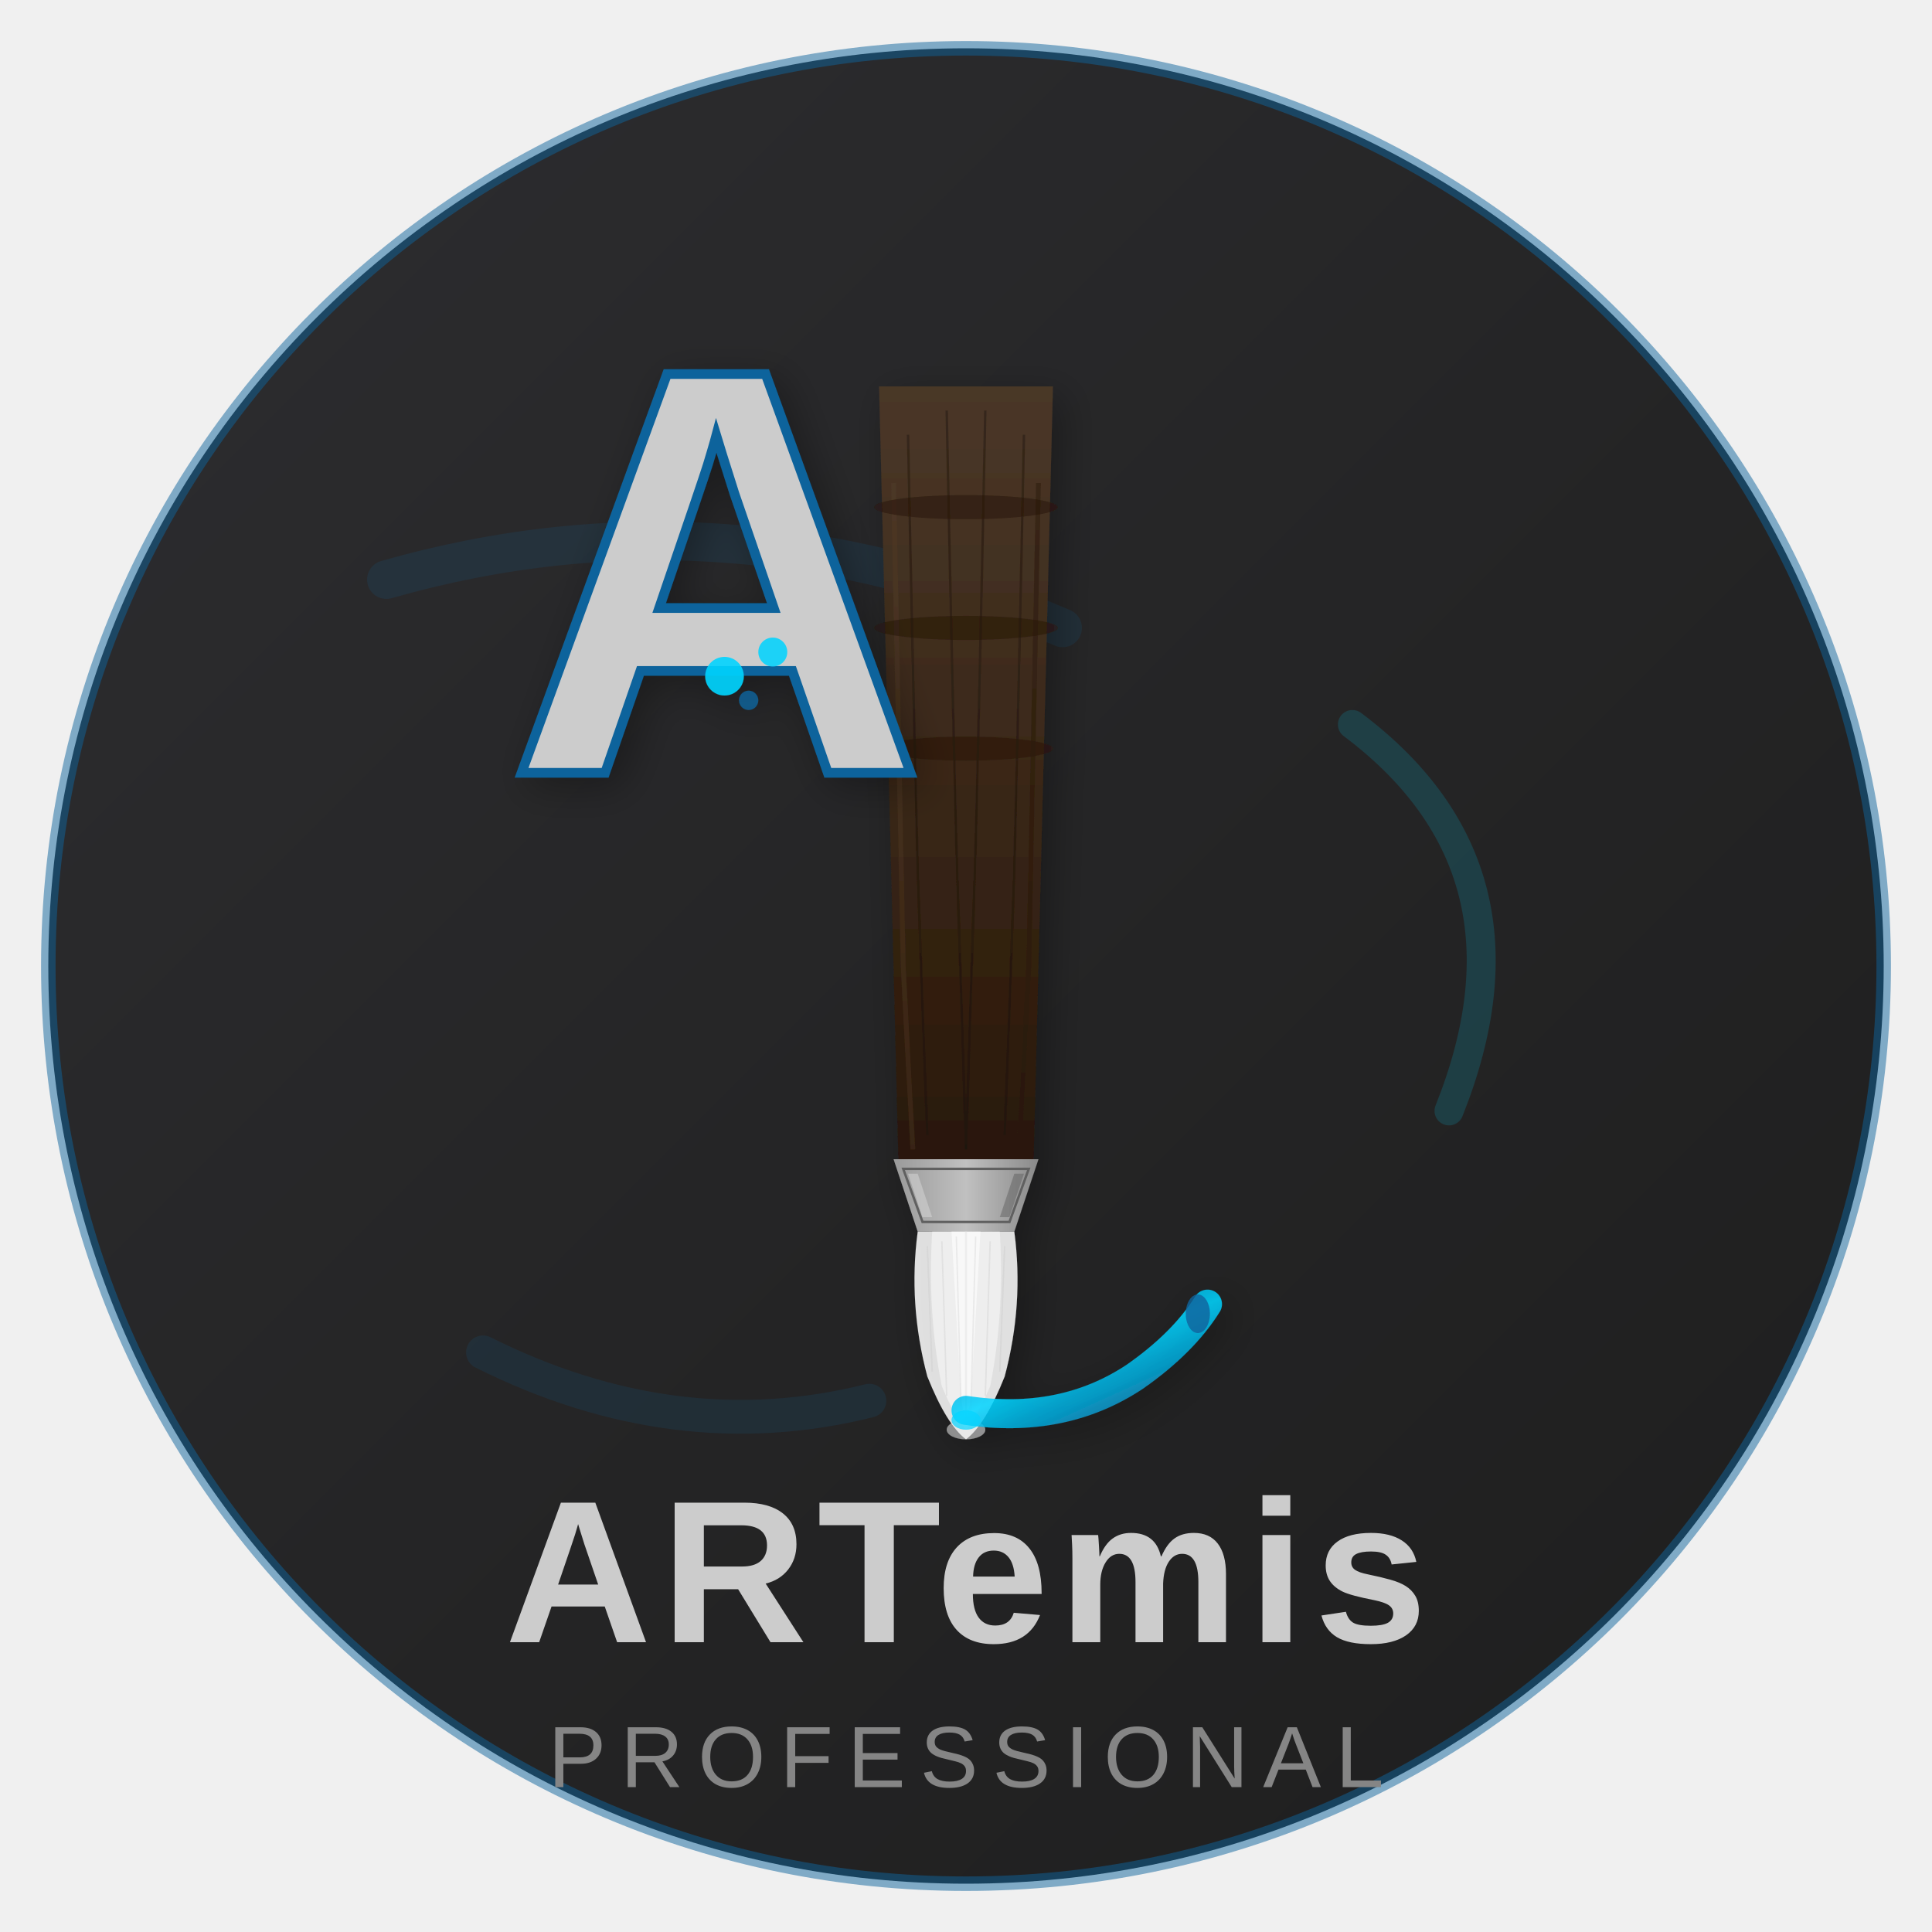
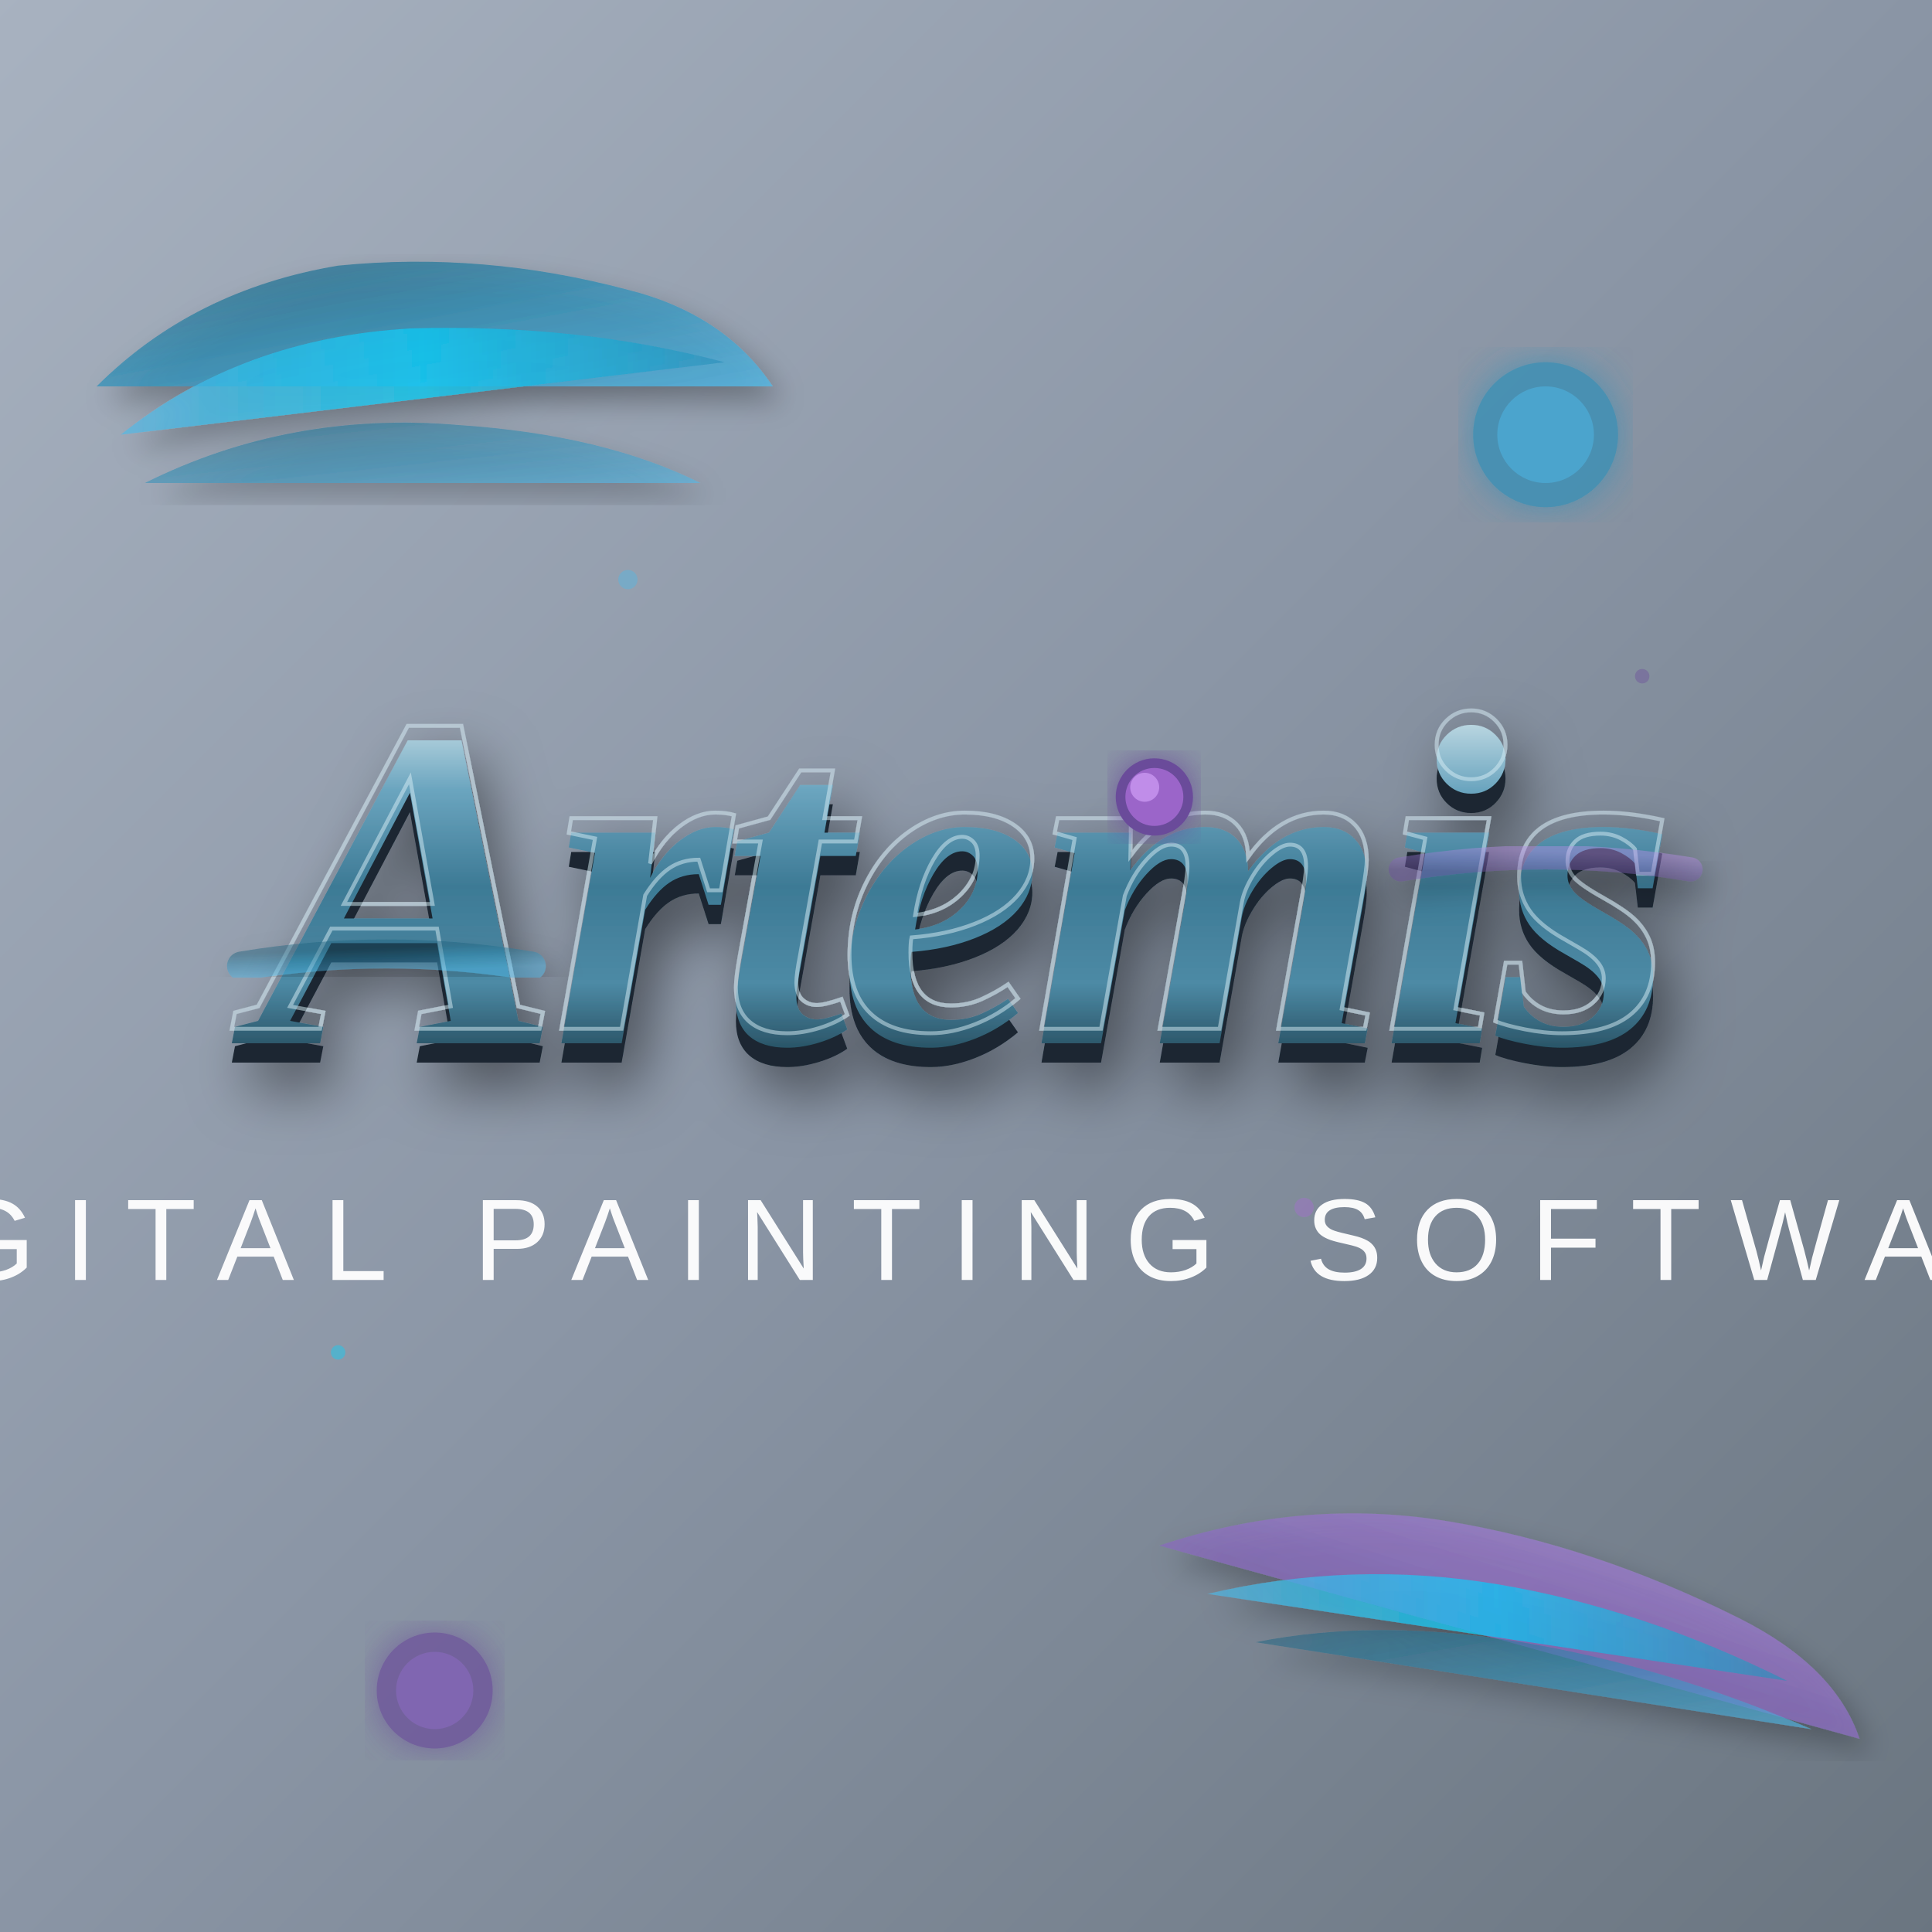
<svg xmlns="http://www.w3.org/2000/svg" width="400" height="400">
  <defs>
    <linearGradient id="bgGradient" x1="0%" y1="0%" x2="100%" y2="100%">
-       <stop offset="0%" style="stop-color:#2d2d30;stop-opacity:1" />
-       <stop offset="50%" style="stop-color:#252526;stop-opacity:1" />
-       <stop offset="100%" style="stop-color:#1e1e1e;stop-opacity:1" />
+       <stop offset="0%" style="stop-color:#a8b2c0;stop-opacity:1" />
+       <stop offset="50%" style="stop-color:#8a95a5;stop-opacity:1" />
+       <stop offset="100%" style="stop-color:#6a7580;stop-opacity:1" />
    </linearGradient>
-     <linearGradient id="brushGradient" x1="0%" y1="0%" x2="0%" y2="100%">
-       <stop offset="0%" style="stop-color:#4a3728;stop-opacity:1" />
-       <stop offset="50%" style="stop-color:#3a2818;stop-opacity:1" />
-       <stop offset="100%" style="stop-color:#2a1808;stop-opacity:1" />
+     <linearGradient id="textMetallic" x1="0%" y1="0%" x2="0%" y2="100%">
+       <stop offset="0%" style="stop-color:#b8d5e0;stop-opacity:1" />
+       <stop offset="20%" style="stop-color:#6ba5bf;stop-opacity:1" />
+       <stop offset="50%" style="stop-color:#3d7a95;stop-opacity:1" />
+       <stop offset="80%" style="stop-color:#4d8aa5;stop-opacity:1" />
+       <stop offset="100%" style="stop-color:#2a5568;stop-opacity:1" />
    </linearGradient>
-     <linearGradient id="metalGradient" x1="0%" y1="0%" x2="100%" y2="0%">
-       <stop offset="0%" style="stop-color:#9a9a9a;stop-opacity:1" />
-       <stop offset="50%" style="stop-color:#c0c0c0;stop-opacity:1" />
-       <stop offset="100%" style="stop-color:#8a8a8a;stop-opacity:1" />
+     <linearGradient id="flowPaint1" x1="0%" y1="0%" x2="100%" y2="100%">
+       <stop offset="0%" style="stop-color:#1a5f7a;stop-opacity:0.9" />
+       <stop offset="50%" style="stop-color:#2d8fb8;stop-opacity:0.9" />
+       <stop offset="100%" style="stop-color:#4db8e8;stop-opacity:0.9" />
    </linearGradient>
-     <linearGradient id="paintGradient" x1="0%" y1="0%" x2="100%" y2="100%">
-       <stop offset="0%" style="stop-color:#0e639c;stop-opacity:0.9" />
+     <linearGradient id="flowPaint2" x1="0%" y1="100%" x2="100%" y2="0%">
+       <stop offset="0%" style="stop-color:#6b4c9a;stop-opacity:0.85" />
+       <stop offset="50%" style="stop-color:#8e6cc5;stop-opacity:0.85" />
+       <stop offset="100%" style="stop-color:#b88ce8;stop-opacity:0.85" />
+     </linearGradient>
+     <linearGradient id="flowPaint3" x1="0%" y1="0%" x2="100%" y2="0%">
+       <stop offset="0%" style="stop-color:#4db8e8;stop-opacity:0.9" />
      <stop offset="50%" style="stop-color:#00d4ff;stop-opacity:0.9" />
-       <stop offset="100%" style="stop-color:#0e639c;stop-opacity:0.9" />
+       <stop offset="100%" style="stop-color:#2d8fb8;stop-opacity:0.9" />
    </linearGradient>
-     <filter id="shadow" x="-50%" y="-50%" width="200%" height="200%">
-       <feGaussianBlur in="SourceAlpha" stdDeviation="4" />
-       <feOffset dx="2" dy="2" result="offsetblur" />
+     <filter id="deepShadow" x="-50%" y="-50%" width="200%" height="200%">
+       <feGaussianBlur in="SourceAlpha" stdDeviation="6" />
+       <feOffset dx="3" dy="5" result="offsetblur" />
      <feComponentTransfer>
-         <feFuncA type="linear" slope="0.3" />
+         <feFuncA type="linear" slope="0.5" />
      </feComponentTransfer>
      <feMerge>
        <feMergeNode />
        <feMergeNode in="SourceGraphic" />
      </feMerge>
    </filter>
-     <filter id="glow">
-       <feGaussianBlur stdDeviation="3" result="coloredBlur" />
+     <filter id="paintGlow">
+       <feGaussianBlur stdDeviation="4" result="coloredBlur" />
      <feMerge>
        <feMergeNode in="coloredBlur" />
        <feMergeNode in="SourceGraphic" />
      </feMerge>
    </filter>
+     <filter id="softShadow">
+       <feGaussianBlur in="SourceAlpha" stdDeviation="3" />
+       <feOffset dx="2" dy="3" result="offsetblur" />
+       <feComponentTransfer>
+         <feFuncA type="linear" slope="0.4" />
+       </feComponentTransfer>
+       <feMerge>
+         <feMergeNode />
+         <feMergeNode in="SourceGraphic" />
+       </feMerge>
+     </filter>
  </defs>
-   <circle cx="200" cy="200" r="190" fill="url(#bgGradient)" opacity="1" />
-   <circle cx="200" cy="200" r="190" fill="none" stroke="#0e639c" stroke-width="3" opacity="0.5" />
-   <g opacity="0.15">
-     <path d="M 80 120 Q 150 100 220 130" stroke="#0e639c" stroke-width="8" fill="none" stroke-linecap="round" />
-     <path d="M 280 150 Q 320 180 300 230" stroke="#00d4ff" stroke-width="6" fill="none" stroke-linecap="round" />
-     <path d="M 100 280 Q 140 300 180 290" stroke="#0e639c" stroke-width="7" fill="none" stroke-linecap="round" />
+   <rect width="400" height="400" fill="url(#bgGradient)" />
+   <g filter="url(#softShadow)">
+     <path d="M 20 80 Q 40 60 70 55 Q 100 52 130 60 Q 150 65 160 80" fill="url(#flowPaint1)" stroke="none" opacity="0.8" />
+     <path d="M 25 90 Q 50 70 85 68 Q 120 67 150 75" fill="url(#flowPaint3)" stroke="none" opacity="0.7" />
+     <path d="M 30 100 Q 60 85 95 88 Q 125 90 145 100" fill="url(#flowPaint1)" stroke="none" opacity="0.6" />
  </g>
-   <g transform="translate(200, 200)" filter="url(#shadow)">
-     <path d="M -18 -120 L -14 40 L 14 40 L 18 -120 Z" fill="url(#brushGradient)" />
-     <path d="M -12 -110 Q -11 -60 -10 -20 Q -9 10 -8 35" stroke="#1a0f08" stroke-width="0.5" opacity="0.4" fill="none" />
-     <path d="M -4 -115 Q -3 -65 -2 -25 Q -1 5 0 38" stroke="#1a0f08" stroke-width="0.5" opacity="0.4" fill="none" />
-     <path d="M 4 -115 Q 3 -65 2 -25 Q 1 5 0 38" stroke="#1a0f08" stroke-width="0.5" opacity="0.4" fill="none" />
-     <path d="M 12 -110 Q 11 -60 10 -20 Q 9 10 8 35" stroke="#1a0f08" stroke-width="0.5" opacity="0.4" fill="none" />
-     <path d="M -15 -100 Q -14 -50 -13 0 Q -12 20 -11 38" stroke="#5a4028" stroke-width="1" opacity="0.3" fill="none" />
-     <path d="M 15 -100 Q 14 -50 13 0 Q 12 20 11 38" stroke="#2a1808" stroke-width="1" opacity="0.5" fill="none" />
-     <ellipse cx="0" cy="-95" rx="19" ry="2.5" fill="#2a1808" opacity="0.6" />
-     <ellipse cx="0" cy="-70" rx="19" ry="2.5" fill="#2a1808" opacity="0.6" />
-     <ellipse cx="0" cy="-45" rx="18" ry="2.5" fill="#2a1808" opacity="0.6" />
-     <path d="M -15 40 L -10 55 L 10 55 L 15 40 Z" fill="url(#metalGradient)" />
-     <path d="M -13 42 L -9 53 L 9 53 L 13 42 Z" fill="none" stroke="#606060" stroke-width="0.5" />
-     <path d="M -12 43 L -9 52 L -7 52 L -10 43 Z" fill="#d0d0d0" opacity="0.6" />
-     <path d="M 7 52 L 9 52 L 12 43 L 10 43 Z" fill="#505050" opacity="0.4" />
-     <g>
-       <path d="M -10 55 Q -12 70 -8 85 Q -4 95 0 98 Q 4 95 8 85 Q 12 70 10 55 Z" fill="#e8e8e8" opacity="0.95" />
-       <path d="M -7 55 Q -8 72 -5 87 Q -2 94 0 96 Q 2 94 5 87 Q 8 72 7 55 Z" fill="#f0f0f0" opacity="0.9" />
-       <path d="M -3 55 L -1 90 L 0 95 L 1 90 L 3 55 Z" fill="#f8f8f8" />
-       <line x1="-8" y1="58" x2="-7" y2="84" stroke="#d0d0d0" stroke-width="0.3" opacity="0.6" />
-       <line x1="-5" y1="57" x2="-4" y2="89" stroke="#d8d8d8" stroke-width="0.3" opacity="0.6" />
-       <line x1="-2" y1="56" x2="-1" y2="92" stroke="#e0e0e0" stroke-width="0.3" opacity="0.6" />
-       <line x1="0" y1="55" x2="0" y2="95" stroke="#e8e8e8" stroke-width="0.4" opacity="0.7" />
-       <line x1="2" y1="56" x2="1" y2="92" stroke="#e0e0e0" stroke-width="0.3" opacity="0.6" />
-       <line x1="5" y1="57" x2="4" y2="89" stroke="#d8d8d8" stroke-width="0.3" opacity="0.6" />
-       <line x1="8" y1="58" x2="7" y2="84" stroke="#d0d0d0" stroke-width="0.3" opacity="0.6" />
-       <ellipse cx="0" cy="96" rx="4" ry="2" fill="#f0f0f0" opacity="0.5" />
-     </g>
-     <path d="M 0 92 Q 20 95 35 85 Q 45 78 50 70" stroke="url(#paintGradient)" stroke-width="6" fill="none" stroke-linecap="round" opacity="0.95" />
-     <ellipse cx="0" cy="94" rx="3" ry="2" fill="#00d4ff" opacity="0.7" />
-     <ellipse cx="48" cy="72" rx="2.5" ry="4" fill="#0e639c" opacity="0.8" />
+   <g filter="url(#softShadow)">
+     <path d="M 240 320 Q 270 310 300 315 Q 330 320 360 335 Q 380 345 385 360" fill="url(#flowPaint2)" stroke="none" opacity="0.8" />
+     <path d="M 250 330 Q 280 323 310 328 Q 340 333 370 348" fill="url(#flowPaint3)" stroke="none" opacity="0.7" />
+     <path d="M 260 340 Q 285 335 315 340 Q 345 345 375 358" fill="url(#flowPaint1)" stroke="none" opacity="0.6" />
  </g>
-   <g transform="translate(200, 200)" filter="url(#shadow)">
-     <text x="-95" y="-40" font-family="'Helvetica Neue', Arial, sans-serif" font-size="120" font-weight="bold" fill="#cccccc" stroke="#0e639c" stroke-width="2" letter-spacing="-5">A</text>
-     <circle cx="-50" cy="-60" r="4" fill="#00d4ff" opacity="0.9" />
-     <circle cx="-45" cy="-55" r="2" fill="#0e639c" opacity="0.8" />
-     <circle cx="-40" cy="-65" r="3" fill="#00d4ff" opacity="0.85" />
+   <circle cx="90" cy="350" r="12" fill="#6b4c9a" filter="url(#paintGlow)" opacity="0.7" />
+   <circle cx="90" cy="350" r="8" fill="#8e6cc5" opacity="0.5" />
+   <circle cx="320" cy="90" r="15" fill="#2d8fb8" filter="url(#paintGlow)" opacity="0.7" />
+   <circle cx="320" cy="90" r="10" fill="#4db8e8" opacity="0.5" />
+   <g filter="url(#deepShadow)">
+     <text x="200" y="220" font-family="'Georgia', 'Times New Roman', serif" font-size="95" font-weight="bold" font-style="italic" fill="#1a2832" text-anchor="middle" letter-spacing="-2">Artemis</text>
+     <text x="200" y="216" font-family="'Georgia', 'Times New Roman', serif" font-size="95" font-weight="bold" font-style="italic" fill="url(#textMetallic)" text-anchor="middle" letter-spacing="-2">Artemis</text>
+     <text x="200" y="213" font-family="'Georgia', 'Times New Roman', serif" font-size="95" font-weight="bold" font-style="italic" fill="none" stroke="#d8eef5" stroke-width="0.8" text-anchor="middle" letter-spacing="-2" opacity="0.5">Artemis</text>
  </g>
-   <text x="200" y="340" font-family="'Helvetica Neue', Arial, sans-serif" font-size="42" font-weight="700" fill="#cccccc" text-anchor="middle" letter-spacing="2">ARTemis</text>
-   <text x="200" y="370" font-family="'Helvetica Neue', Arial, sans-serif" font-size="18" font-weight="400" fill="#858585" text-anchor="middle" letter-spacing="3">PROFESSIONAL</text>
+   <circle cx="239" cy="165" r="8" fill="#6b4c9a" filter="url(#paintGlow)" />
+   <circle cx="239" cy="165" r="6" fill="#a86cd5" opacity="0.8" />
+   <circle cx="237" cy="163" r="3" fill="#d8a8ff" opacity="0.6" />
+   <text x="200" y="265" font-family="'Helvetica Neue', Arial, sans-serif" font-size="24" font-weight="400" fill="#ffffff" text-anchor="middle" letter-spacing="6" opacity="0.95">DIGITAL PAINTING SOFTWARE</text>
+   <g filter="url(#softShadow)" opacity="0.5">
+     <path d="M 50 200 Q 80 195 110 200" stroke="url(#flowPaint1)" stroke-width="6" fill="none" stroke-linecap="round" />
+     <path d="M 290 180 Q 320 175 350 180" stroke="url(#flowPaint2)" stroke-width="5" fill="none" stroke-linecap="round" />
+   </g>
+   <g opacity="0.4">
+     <circle cx="130" cy="120" r="2" fill="#4db8e8" />
+     <circle cx="270" cy="250" r="2" fill="#a86cd5" />
+     <circle cx="70" cy="280" r="1.5" fill="#00d4ff" />
+     <circle cx="340" cy="140" r="1.5" fill="#6b4c9a" />
+   </g>
</svg>
